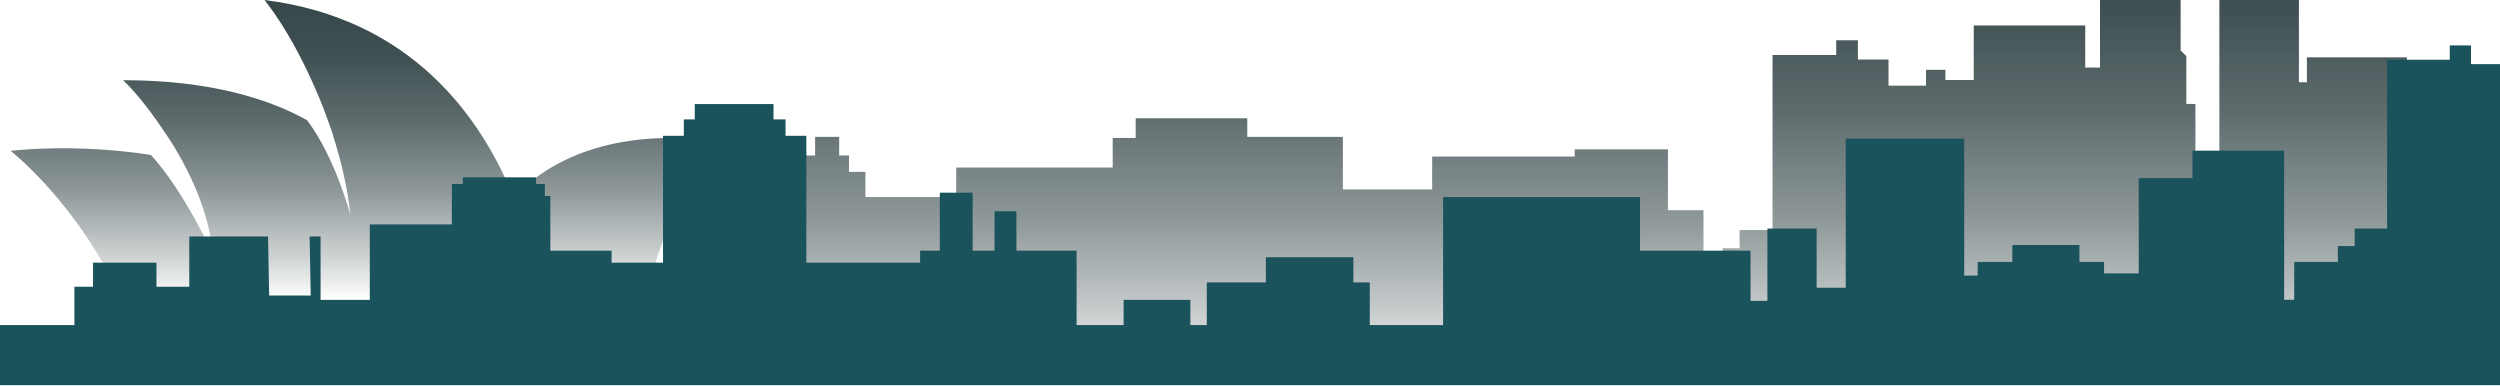
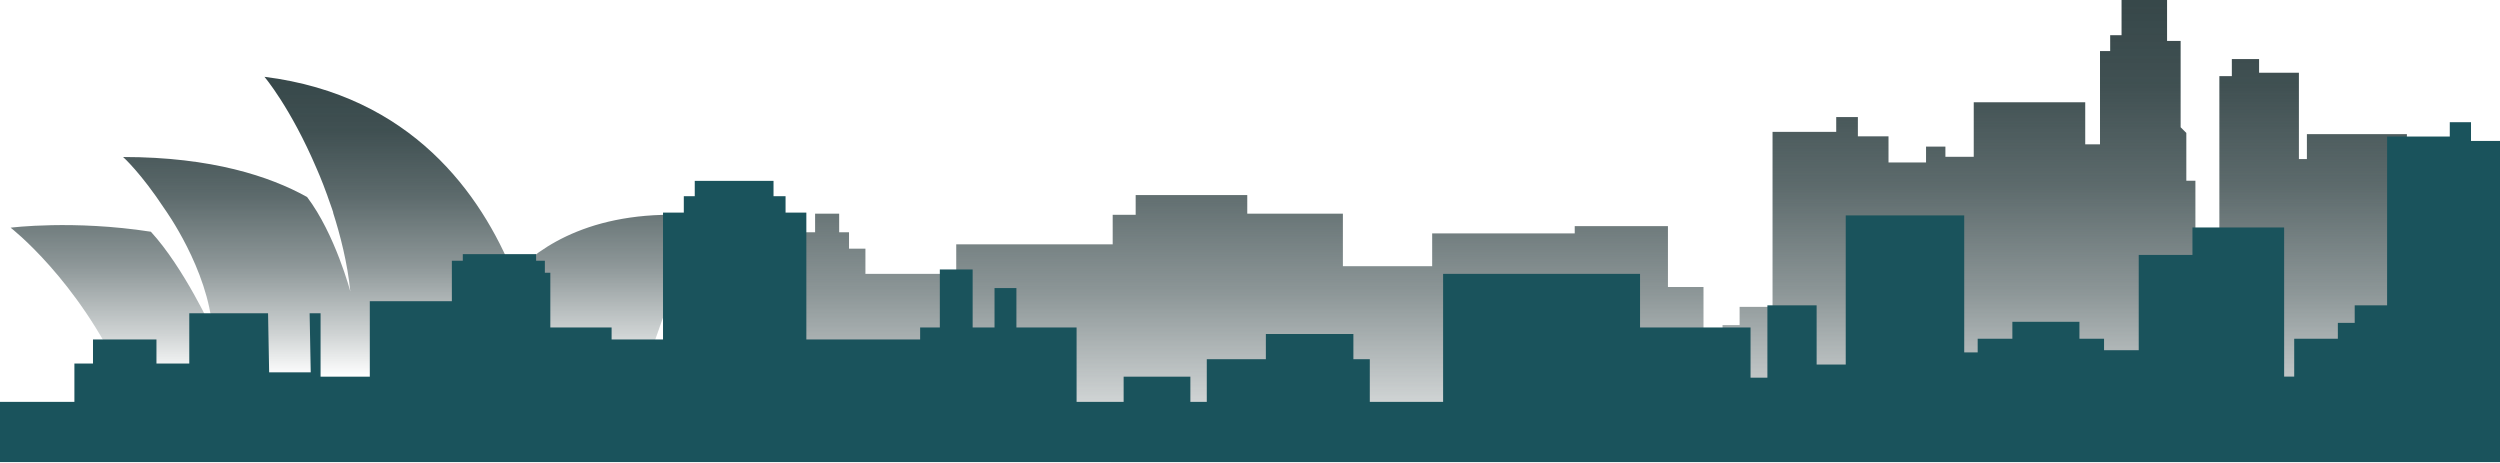
- <svg xmlns="http://www.w3.org/2000/svg" version="1.1" id="city" x="0px" y="0px" viewBox="0 0 2285 352.1" style="enable-background:new 0 0 2285 352.1;" xml:space="preserve">
+ <svg xmlns="http://www.w3.org/2000/svg" version="1.1" id="city" x="0px" y="0px" viewBox="0 0 2285 422.3" style="enable-background:new 0 0 2285 422.3;" xml:space="preserve">
  <style type="text/css">
	.st0{fill:url(#SVGID_1_);}
	.st1{fill:url(#SVGID_2_);}
	.st2{fill:#1A535C;}
</style>
-   <linearGradient id="SVGID_1_" gradientUnits="userSpaceOnUse" x1="1486.5" y1="355.782" x2="1486.5" y2="-73.35">
+   <linearGradient id="SVGID_1_" gradientUnits="userSpaceOnUse" x1="1486.5" y1="68.418" x2="1486.5" y2="497.518" gradientTransform="matrix(1 0 0 -1 0 494.4)">
    <stop offset="0" style="stop-color:#364749;stop-opacity:0" />
    <stop offset="0.14" style="stop-color:#364749;stop-opacity:0.24" />
    <stop offset="0.37" style="stop-color:#364749;stop-opacity:0.57" />
    <stop offset="0.6" style="stop-color:#364749;stop-opacity:0.81" />
    <stop offset="0.81" style="stop-color:#364749;stop-opacity:0.95" />
    <stop offset="1" style="stop-color:#364749" />
  </linearGradient>
-   <polygon class="st0" points="2285,358.9 2285,276.8 2277.8,276.8 2277.8,206.1 2265.4,206.1 2265.4,193.7 2248.8,193.7   2248.8,208.2 2240.4,208.2 2240.4,247.7 2233.2,247.7 2233.2,298.6 2222.8,298.6 2222.8,270.6 2210.3,270.6 2210.3,74.2   2199.9,74.2 2199.9,52.4 2108.5,52.4 2108.5,75.2 2101.2,75.2 2101.2,-3.7 2064.8,-3.7 2064.8,-16.2 2039.9,-16.2 2039.9,-0.6   2028.5,-0.6 2028.5,157.3 2006.6,157.3 2006.6,95 1998.3,95 1998.3,51.3 1993.1,46.1 1993.1,-32.8 1980.7,-32.8 1980.7,-70.2   1939.1,-70.2 1939.1,-38 1928.7,-38 1928.7,-23.5 1919.4,-23.5 1919.4,61.7 1905.9,61.7 1905.9,23.3 1804,23.3 1804,73.1   1778.1,73.1 1778.1,63.8 1760.4,63.8 1760.4,78.3 1726.1,78.3 1726.1,54.4 1698.1,54.4 1698.1,36.8 1678.3,36.8 1678.3,50.3   1620.1,50.3 1620.1,210.3 1590,210.3 1590,226.9 1574.4,226.9 1574.4,242 1557,242 1557,192.1 1524.5,192.1 1524.5,136.5   1439.3,136.5 1439.3,143.1 1309,143.1 1309,173.1 1227.4,173.1 1227.4,125.1 1140,125.1 1140,108.1 1038,108.1 1038,126.1   1017,126.1 1017,153.1 874,153.1 874,180.1 791,180.1 791,157.1 776,157.1 776,142.1 767,142.1 767,125.1 745,125.1 745,142.1   736,142.1 736,157.1 721,157.1 721,180.1 688,180.1 688,249.1 811,249.1 811,351.1 1015.6,351.1 1015.6,358.9 " />
-   <linearGradient id="SVGID_2_" gradientUnits="userSpaceOnUse" x1="323.25" y1="-470.49" x2="323.25" y2="-194.85" gradientTransform="matrix(1 0 0 -1 1 -196.87)">
+   <polygon class="st0" points="2285,429.1 2285,347 2277.8,347 2277.8,276.3 2265.4,276.3 2265.4,263.9 2248.8,263.9 2248.8,278.4   2240.4,278.4 2240.4,317.9 2233.2,317.9 2233.2,368.8 2222.8,368.8 2222.8,340.8 2210.3,340.8 2210.3,144.4 2199.9,144.4   2199.9,122.6 2108.5,122.6 2108.5,145.4 2101.2,145.4 2101.2,66.5 2064.8,66.5 2064.8,54 2039.9,54 2039.9,69.6 2028.5,69.6   2028.5,227.5 2006.6,227.5 2006.6,165.2 1998.3,165.2 1998.3,121.5 1993.1,116.3 1993.1,37.4 1980.7,37.4 1980.7,0 1939.1,0   1939.1,32.2 1928.7,32.2 1928.7,46.7 1919.4,46.7 1919.4,131.9 1905.9,131.9 1905.9,93.5 1804,93.5 1804,143.3 1778.1,143.3   1778.1,134 1760.4,134 1760.4,148.5 1726.1,148.5 1726.1,124.6 1698.1,124.6 1698.1,107 1678.3,107 1678.3,120.5 1620.1,120.5   1620.1,280.5 1590,280.5 1590,297.1 1574.4,297.1 1574.4,312.2 1557,312.2 1557,262.3 1524.5,262.3 1524.5,206.7 1439.3,206.7   1439.3,213.3 1309,213.3 1309,243.3 1227.4,243.3 1227.4,195.3 1140,195.3 1140,178.3 1038,178.3 1038,196.3 1017,196.3 1017,223.3   874,223.3 874,250.3 791,250.3 791,227.3 776,227.3 776,212.3 767,212.3 767,195.3 745,195.3 745,212.3 736,212.3 736,227.3   721,227.3 721,250.3 688,250.3 688,319.3 811,319.3 811,421.3 1015.6,421.3 1015.6,429.1 " />
+   <linearGradient id="SVGID_2_" gradientUnits="userSpaceOnUse" x1="323.25" y1="1620.69" x2="323.25" y2="1344.99" gradientTransform="matrix(1 0 0 1 1 -1276.87)">
    <stop offset="0" style="stop-color:#364749;stop-opacity:0" />
    <stop offset="0.14" style="stop-color:#364749;stop-opacity:0.24" />
    <stop offset="0.37" style="stop-color:#364749;stop-opacity:0.57" />
    <stop offset="0.6" style="stop-color:#364749;stop-opacity:0.81" />
    <stop offset="0.81" style="stop-color:#364749;stop-opacity:0.95" />
    <stop offset="1" style="stop-color:#364749" />
  </linearGradient>
-   <path class="st1" d="M220.5,275.6h365.9l52.4-148.5c-94.7-7.5-145.6,28-169.4,53.3C439.9,107.6,376.5,16.9,241.7,0  c0,0,24,28.2,47.8,84.1l0,0c0,0,4.4,9.7,9.9,25c0,0,0,0.1,0,0.1c0.7,2.1,1.5,4.2,2.3,6.5c1,2.8,2,5.5,2.9,8.4l-0.2-0.1  c6.5,20.3,13.2,46.1,15.8,72.3c0,0-13.8-52.4-39.5-86.4l-0.7-0.4C247.1,91.3,194,73.3,112.5,73.3c0,0,16.3,14.5,38.1,47.7  c0,0,39.7,54.7,43.7,110.8c0,0-26.1-57.2-56.4-90.2c-71-11-128.2-3.7-128.2-3.7s61.4,47.4,102.6,137.8L220.5,275.6L220.5,275.6z" />
-   <polygon class="st2" points="2258.5,58.6 2258.5,41.5 2239.1,41.5 2239.1,54.6 2181.8,54.6 2181.8,208.9 2152.2,208.9 2152.2,224.9   2136.8,224.9 2136.8,239.4 2096.9,239.4 2096.9,274 2087.7,274 2087.7,137.7 2003.9,137.7 2003.9,162.8 1954.8,162.8 1954.8,249.9   1923.1,249.9 1923.1,239.4 1900.6,239.4 1900.6,223.9 1839.3,223.9 1839.3,239.4 1807.6,239.4 1807.6,251.9 1795.3,251.9   1795.3,126.7 1687,126.7 1687,263 1660.4,263 1660.4,208.9 1615.4,208.9 1615.4,275 1600,275 1600,229.1 1499,229.1 1499,180.1   1319,180.1 1319,297.1 1252,297.1 1252,258.1 1237,258.1 1237,235.1 1157,235.1 1157,258.1 1103,258.1 1103,297.1 1088,297.1   1088,274.1 1027,274.1 1027,297.1 984,297.1 984,229.1 929,229.1 929,193.1 909,193.1 909,229.1 889,229.1 889,176.1 859,176.1   859,229.1 841,229.1 841,240.1 737,240.1 737,124.1 718,124.1 718,109.1 707,109.1 707,95.1 635,95.1 635,109.1 625,109.1   625,124.1 606,124.1 606,240.1 559,240.1 559,229.1 503,229.1 503,179.1 498,179.1 498,168.1 490,168.1 490,162.1 423,162.1   423,168.1 413,168.1 413,205.1 338,205.1 338,274.1 293,274.1 293,216.1 283,216.1 284,270.1 246,270.1 245,216.1 173,216.1   173,262.1 143,262.1 143,240.1 85,240.1 85,262.1 68,262.1 68,297.1 0,297.1 0,352.1 1587,352.1 1600,352.1 2286,352.1 2286,58.6   " />
+   <path class="st1" d="M220.5,345.8h365.9l52.4-148.5c-94.7-7.5-145.6,28-169.4,53.3c-29.5-72.8-92.9-163.5-227.7-180.4  c0,0,24,28.2,47.8,84.1l0,0c0,0,4.4,9.7,9.9,25v0.1c0.7,2.1,1.5,4.2,2.3,6.5c1,2.8,2,5.5,2.9,8.4l-0.2-0.1  c6.5,20.3,13.2,46.1,15.8,72.3c0,0-13.8-52.4-39.5-86.4l-0.7-0.4c-32.9-18.2-86-36.2-167.5-36.2c0,0,16.3,14.5,38.1,47.7  c0,0,39.7,54.7,43.7,110.8c0,0-26.1-57.2-56.4-90.2c-71-11-128.2-3.7-128.2-3.7s61.4,47.4,102.6,137.8L220.5,345.8L220.5,345.8z" />
+   <polygon class="st2" points="2258.5,128.8 2258.5,111.7 2239.1,111.7 2239.1,124.8 2181.8,124.8 2181.8,279.1 2152.2,279.1   2152.2,295.1 2136.8,295.1 2136.8,309.6 2096.9,309.6 2096.9,344.2 2087.7,344.2 2087.7,207.9 2003.9,207.9 2003.9,233 1954.8,233   1954.8,320.1 1923.1,320.1 1923.1,309.6 1900.6,309.6 1900.6,294.1 1839.3,294.1 1839.3,309.6 1807.6,309.6 1807.6,322.1   1795.3,322.1 1795.3,196.9 1687,196.9 1687,333.2 1660.4,333.2 1660.4,279.1 1615.4,279.1 1615.4,345.2 1600,345.2 1600,299.3   1499,299.3 1499,250.3 1319,250.3 1319,367.3 1252,367.3 1252,328.3 1237,328.3 1237,305.3 1157,305.3 1157,328.3 1103,328.3   1103,367.3 1088,367.3 1088,344.3 1027,344.3 1027,367.3 984,367.3 984,299.3 929,299.3 929,263.3 909,263.3 909,299.3 889,299.3   889,246.3 859,246.3 859,299.3 841,299.3 841,310.3 737,310.3 737,194.3 718,194.3 718,179.3 707,179.3 707,165.3 635,165.3   635,179.3 625,179.3 625,194.3 606,194.3 606,310.3 559,310.3 559,299.3 503,299.3 503,249.3 498,249.3 498,238.3 490,238.3   490,232.3 423,232.3 423,238.3 413,238.3 413,275.3 338,275.3 338,344.3 293,344.3 293,286.3 283,286.3 284,340.3 246,340.3   245,286.3 173,286.3 173,332.3 143,332.3 143,310.3 85,310.3 85,332.3 68,332.3 68,367.3 0,367.3 0,422.3 1587,422.3 1600,422.3   2286,422.3 2286,128.8 " />
</svg>
